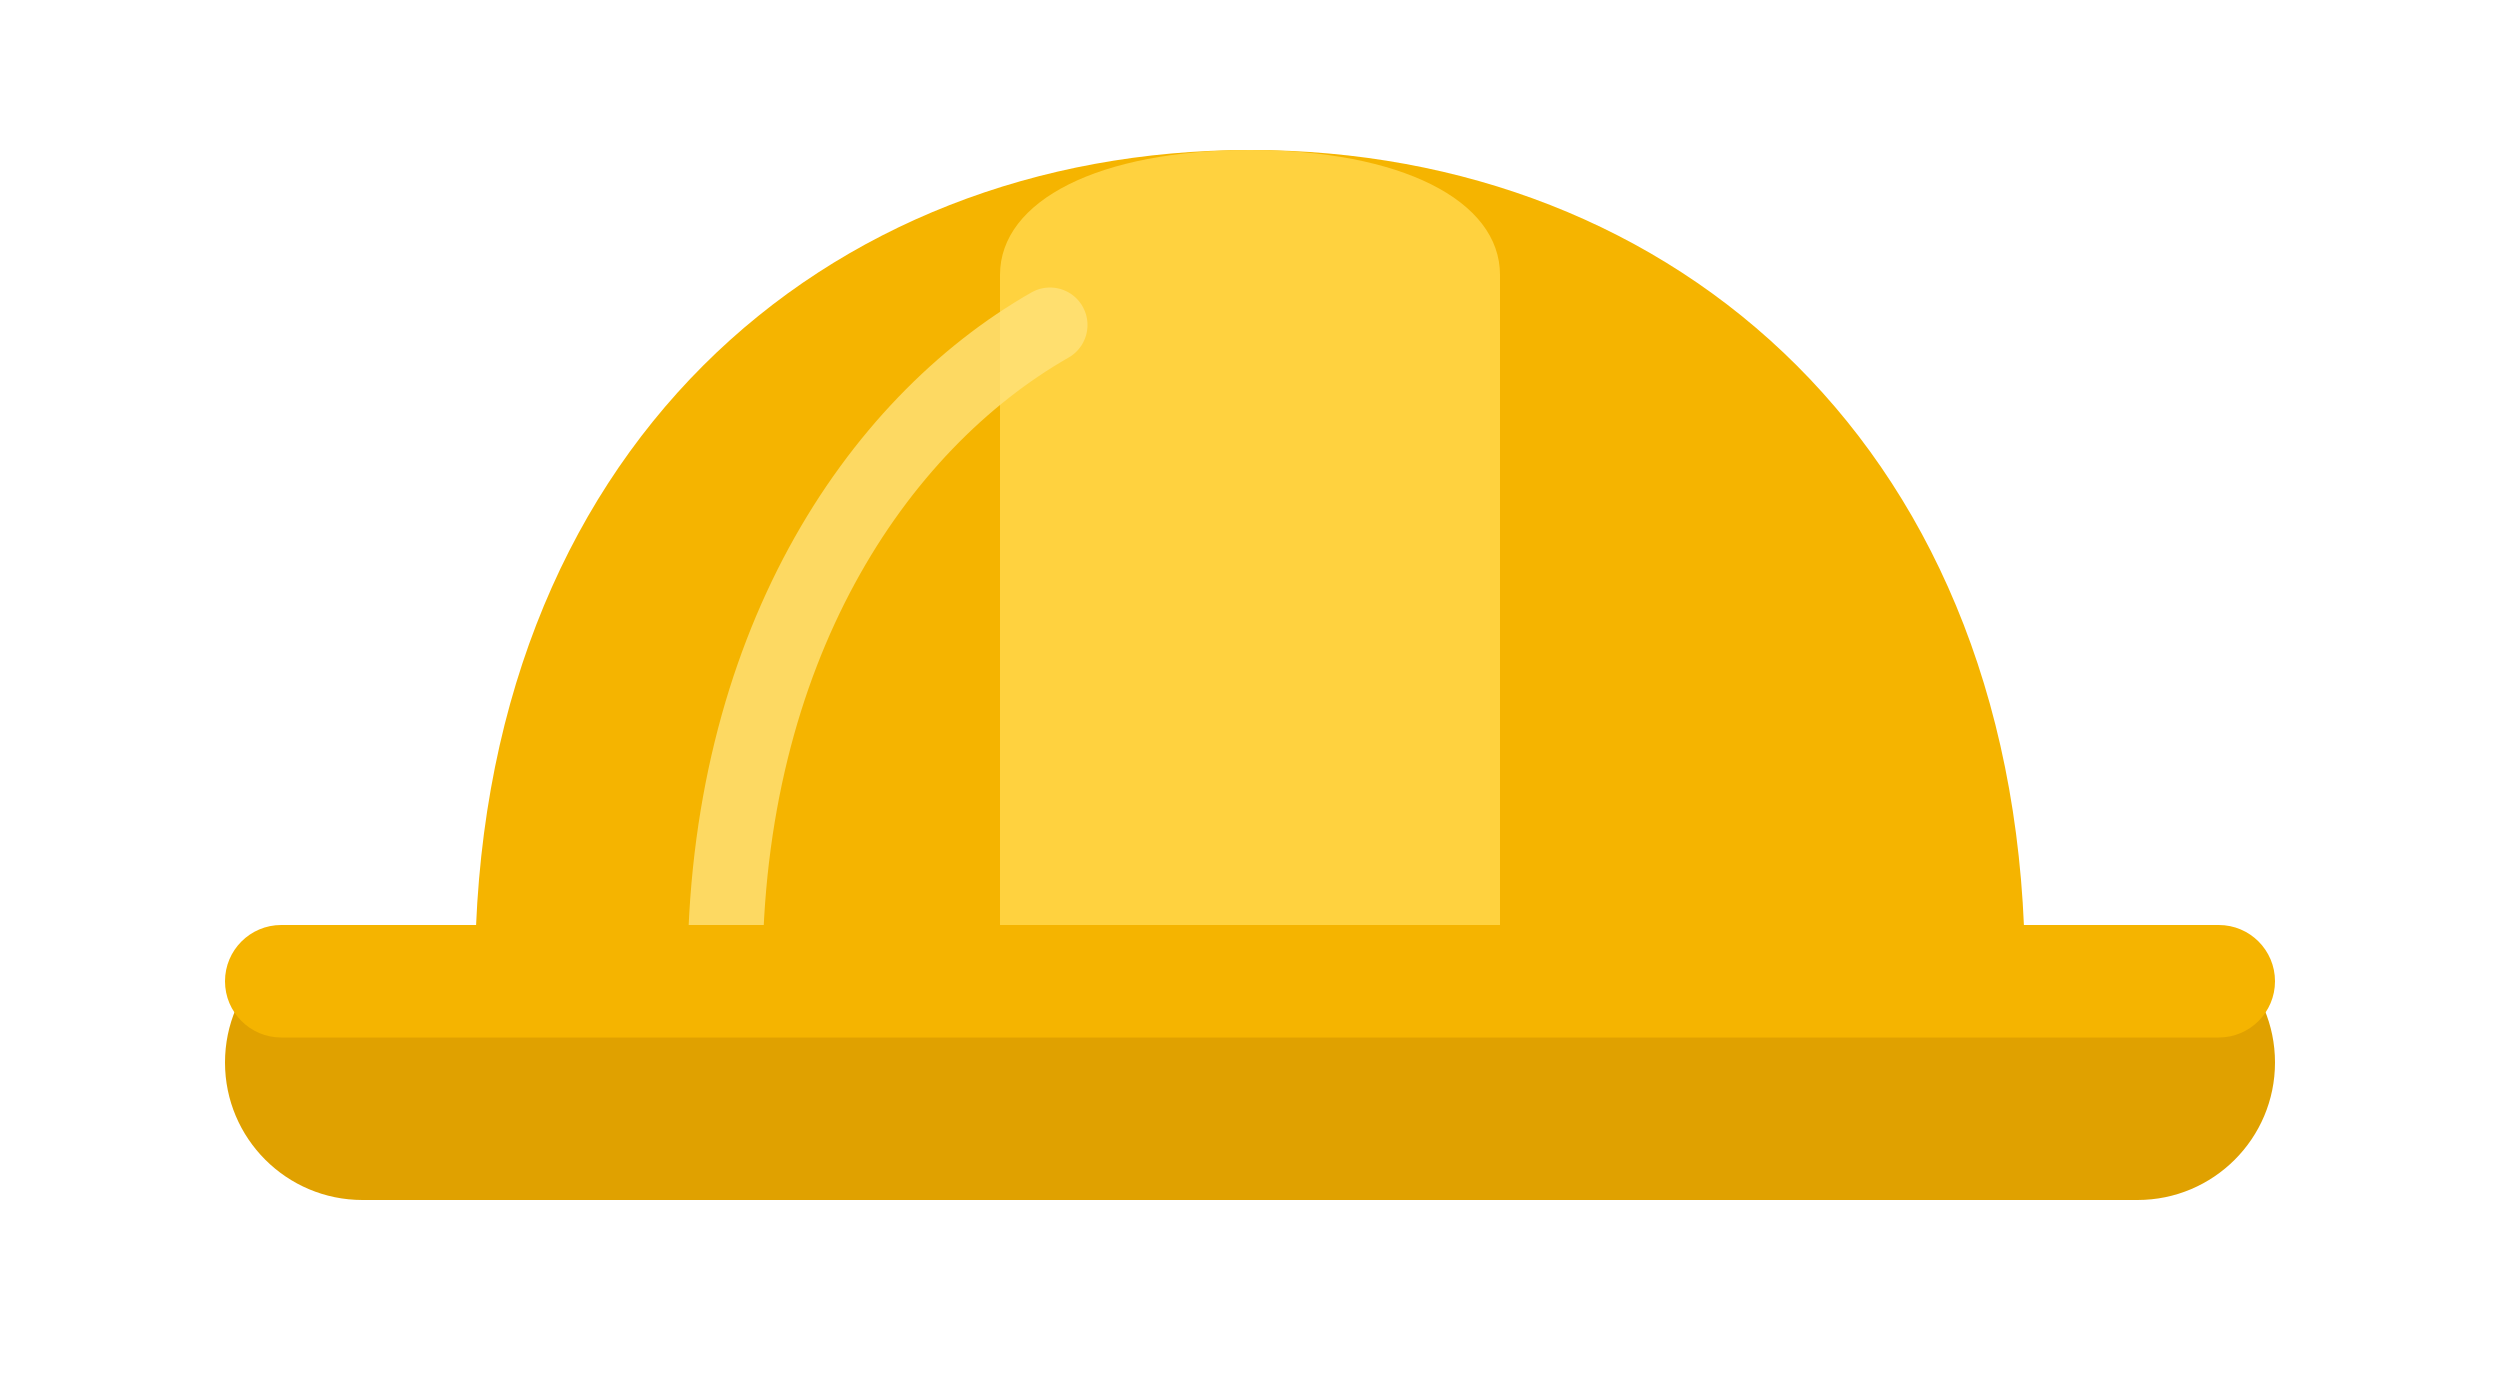
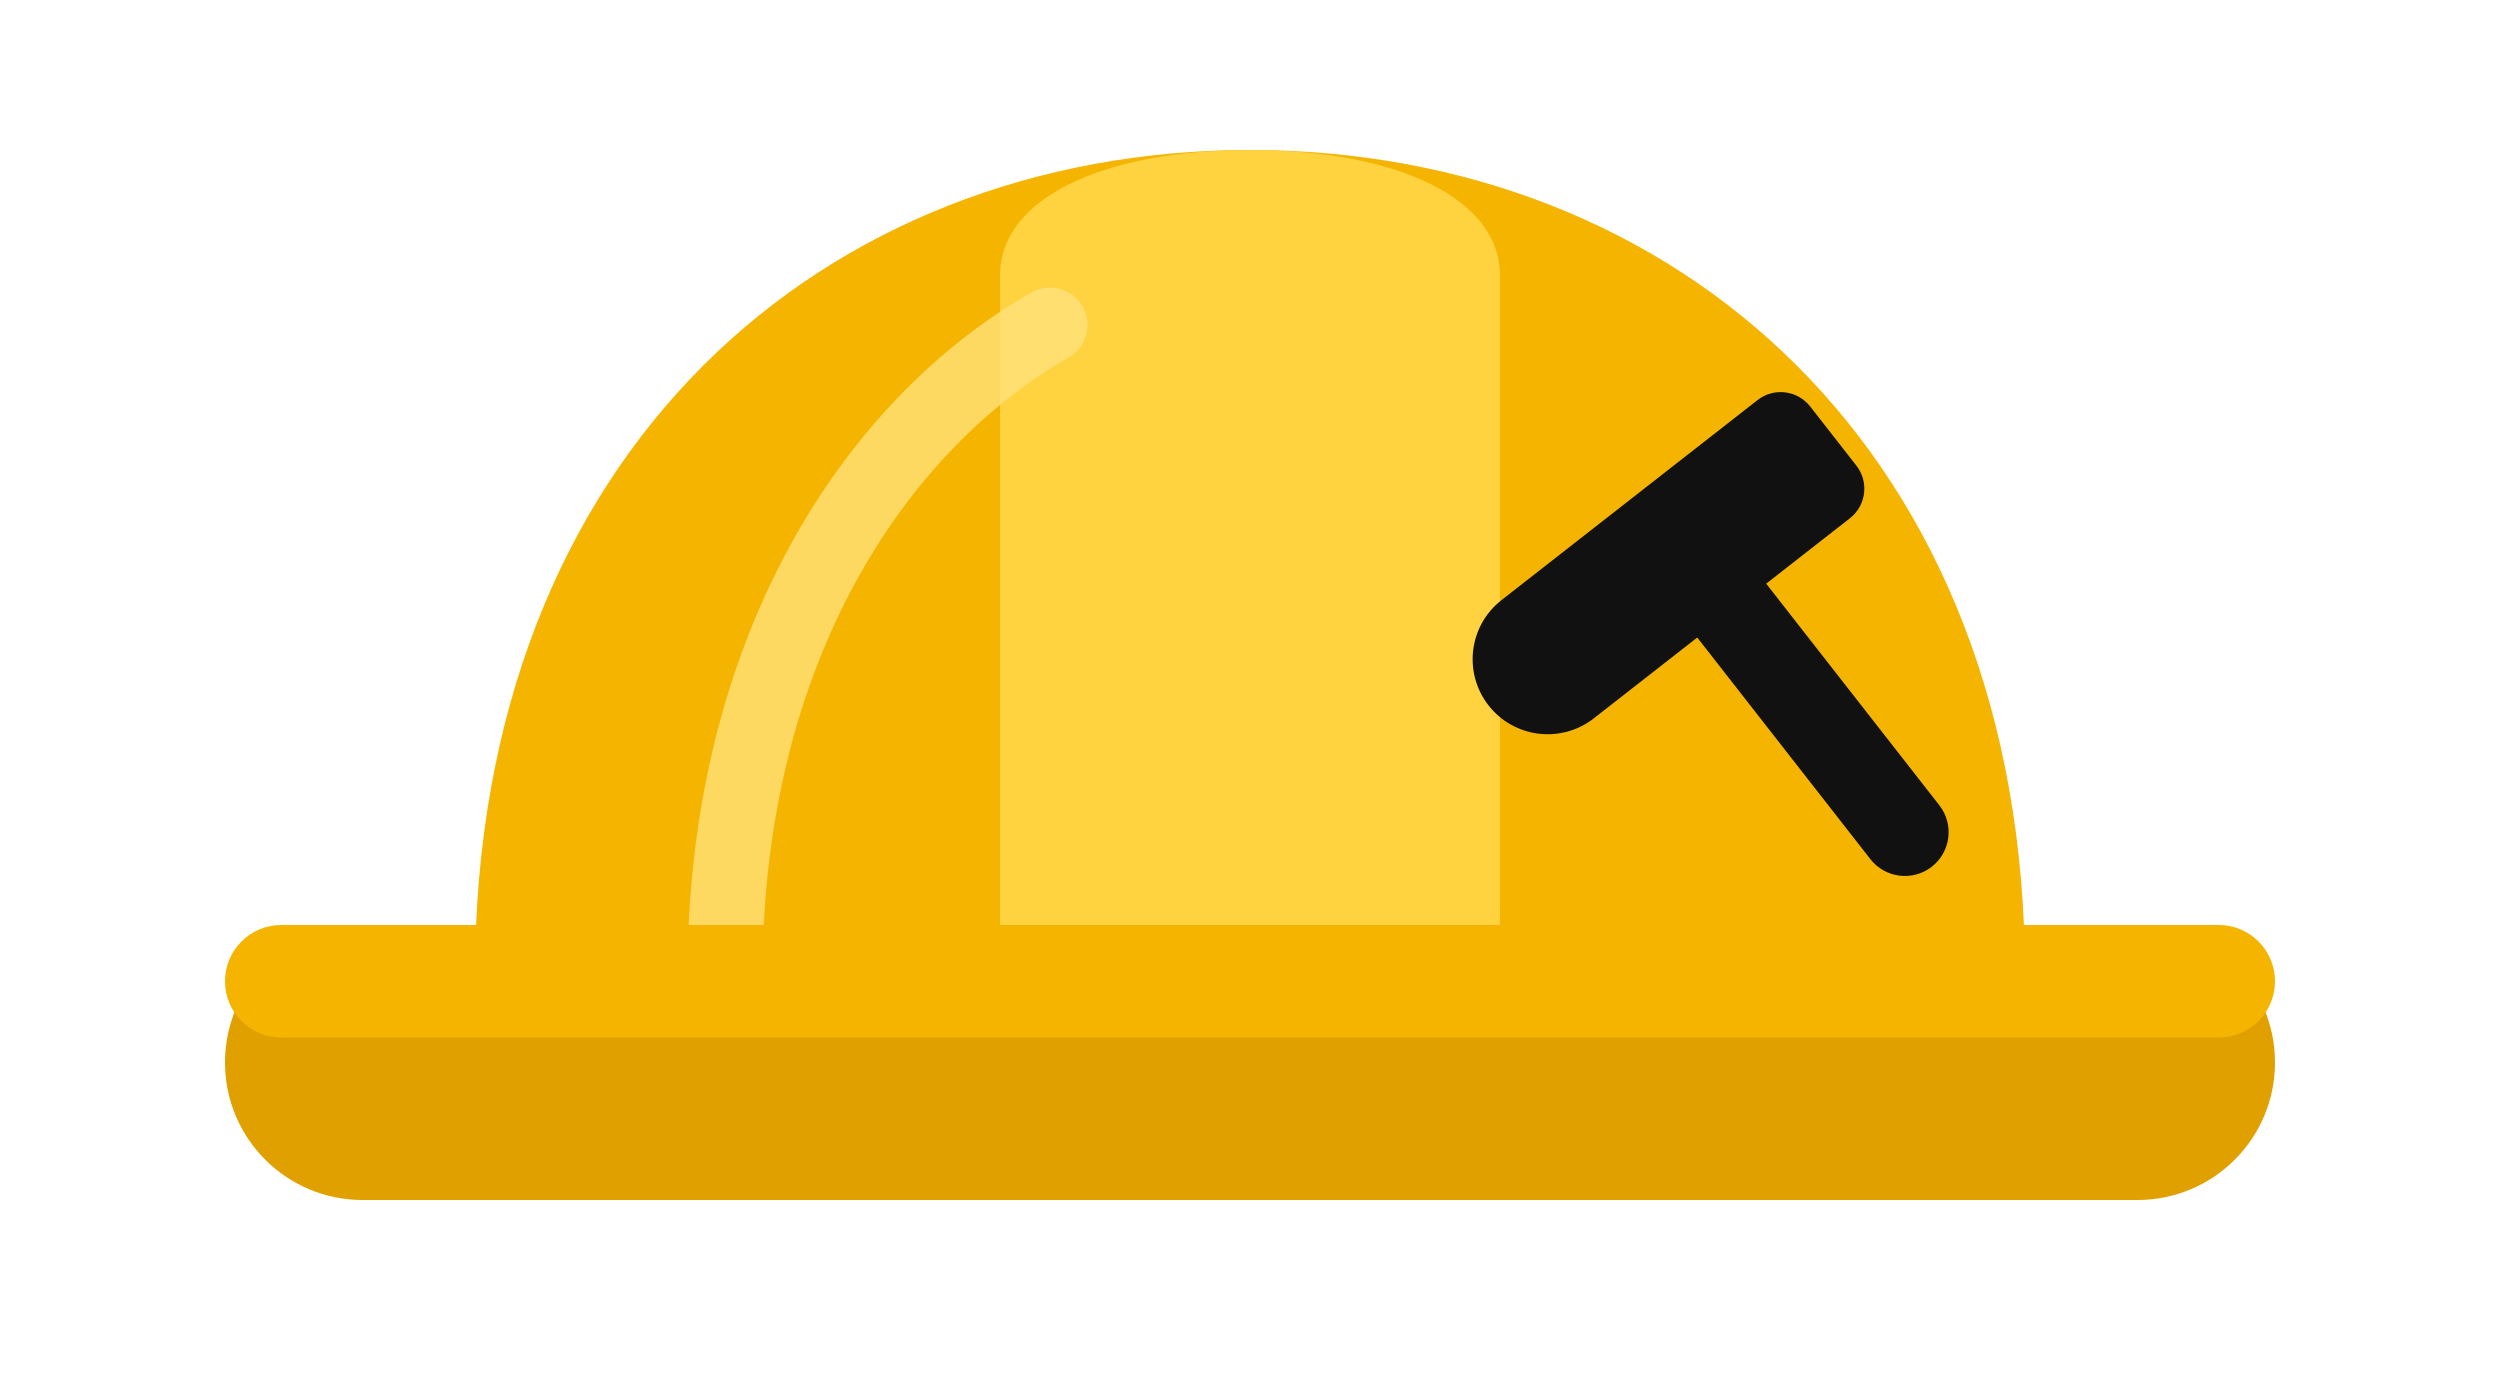
<svg xmlns="http://www.w3.org/2000/svg" viewBox="0 0 200 110">
  <path d="M38 78 C38 36 66 12 100 12 C134 12 162 36 162 78 Z" fill="#F5B400" />
  <path d="M100 12 C112 12 120 16 120 22 L120 78 L80 78 L80 22 C80 16 88 12 100 12 Z" fill="#FFD23F" />
  <path d="M58 78 C58 52 70 34 84 26" fill="none" stroke="#FFE27A" stroke-width="6" stroke-linecap="round" opacity=".8" />
+   <g transform="rotate(-38 141 52)" fill="#111">
+     <rect x="137.5" y="44" width="7" height="30" rx="3.5" />
+     <path d="M127 36 h26 a3 3 0 0 1 3 3 v6 a3 3 0 0 1-3 3 h-26 a6 6 0 0 1-6-6 a6 6 0 0 1 6-6z" />
+   </g>
  <rect x="18" y="74" width="164" height="22" rx="11" fill="#E0A100" />
  <rect x="18" y="74" width="164" height="9" rx="4.5" fill="#F5B400" />
</svg>
